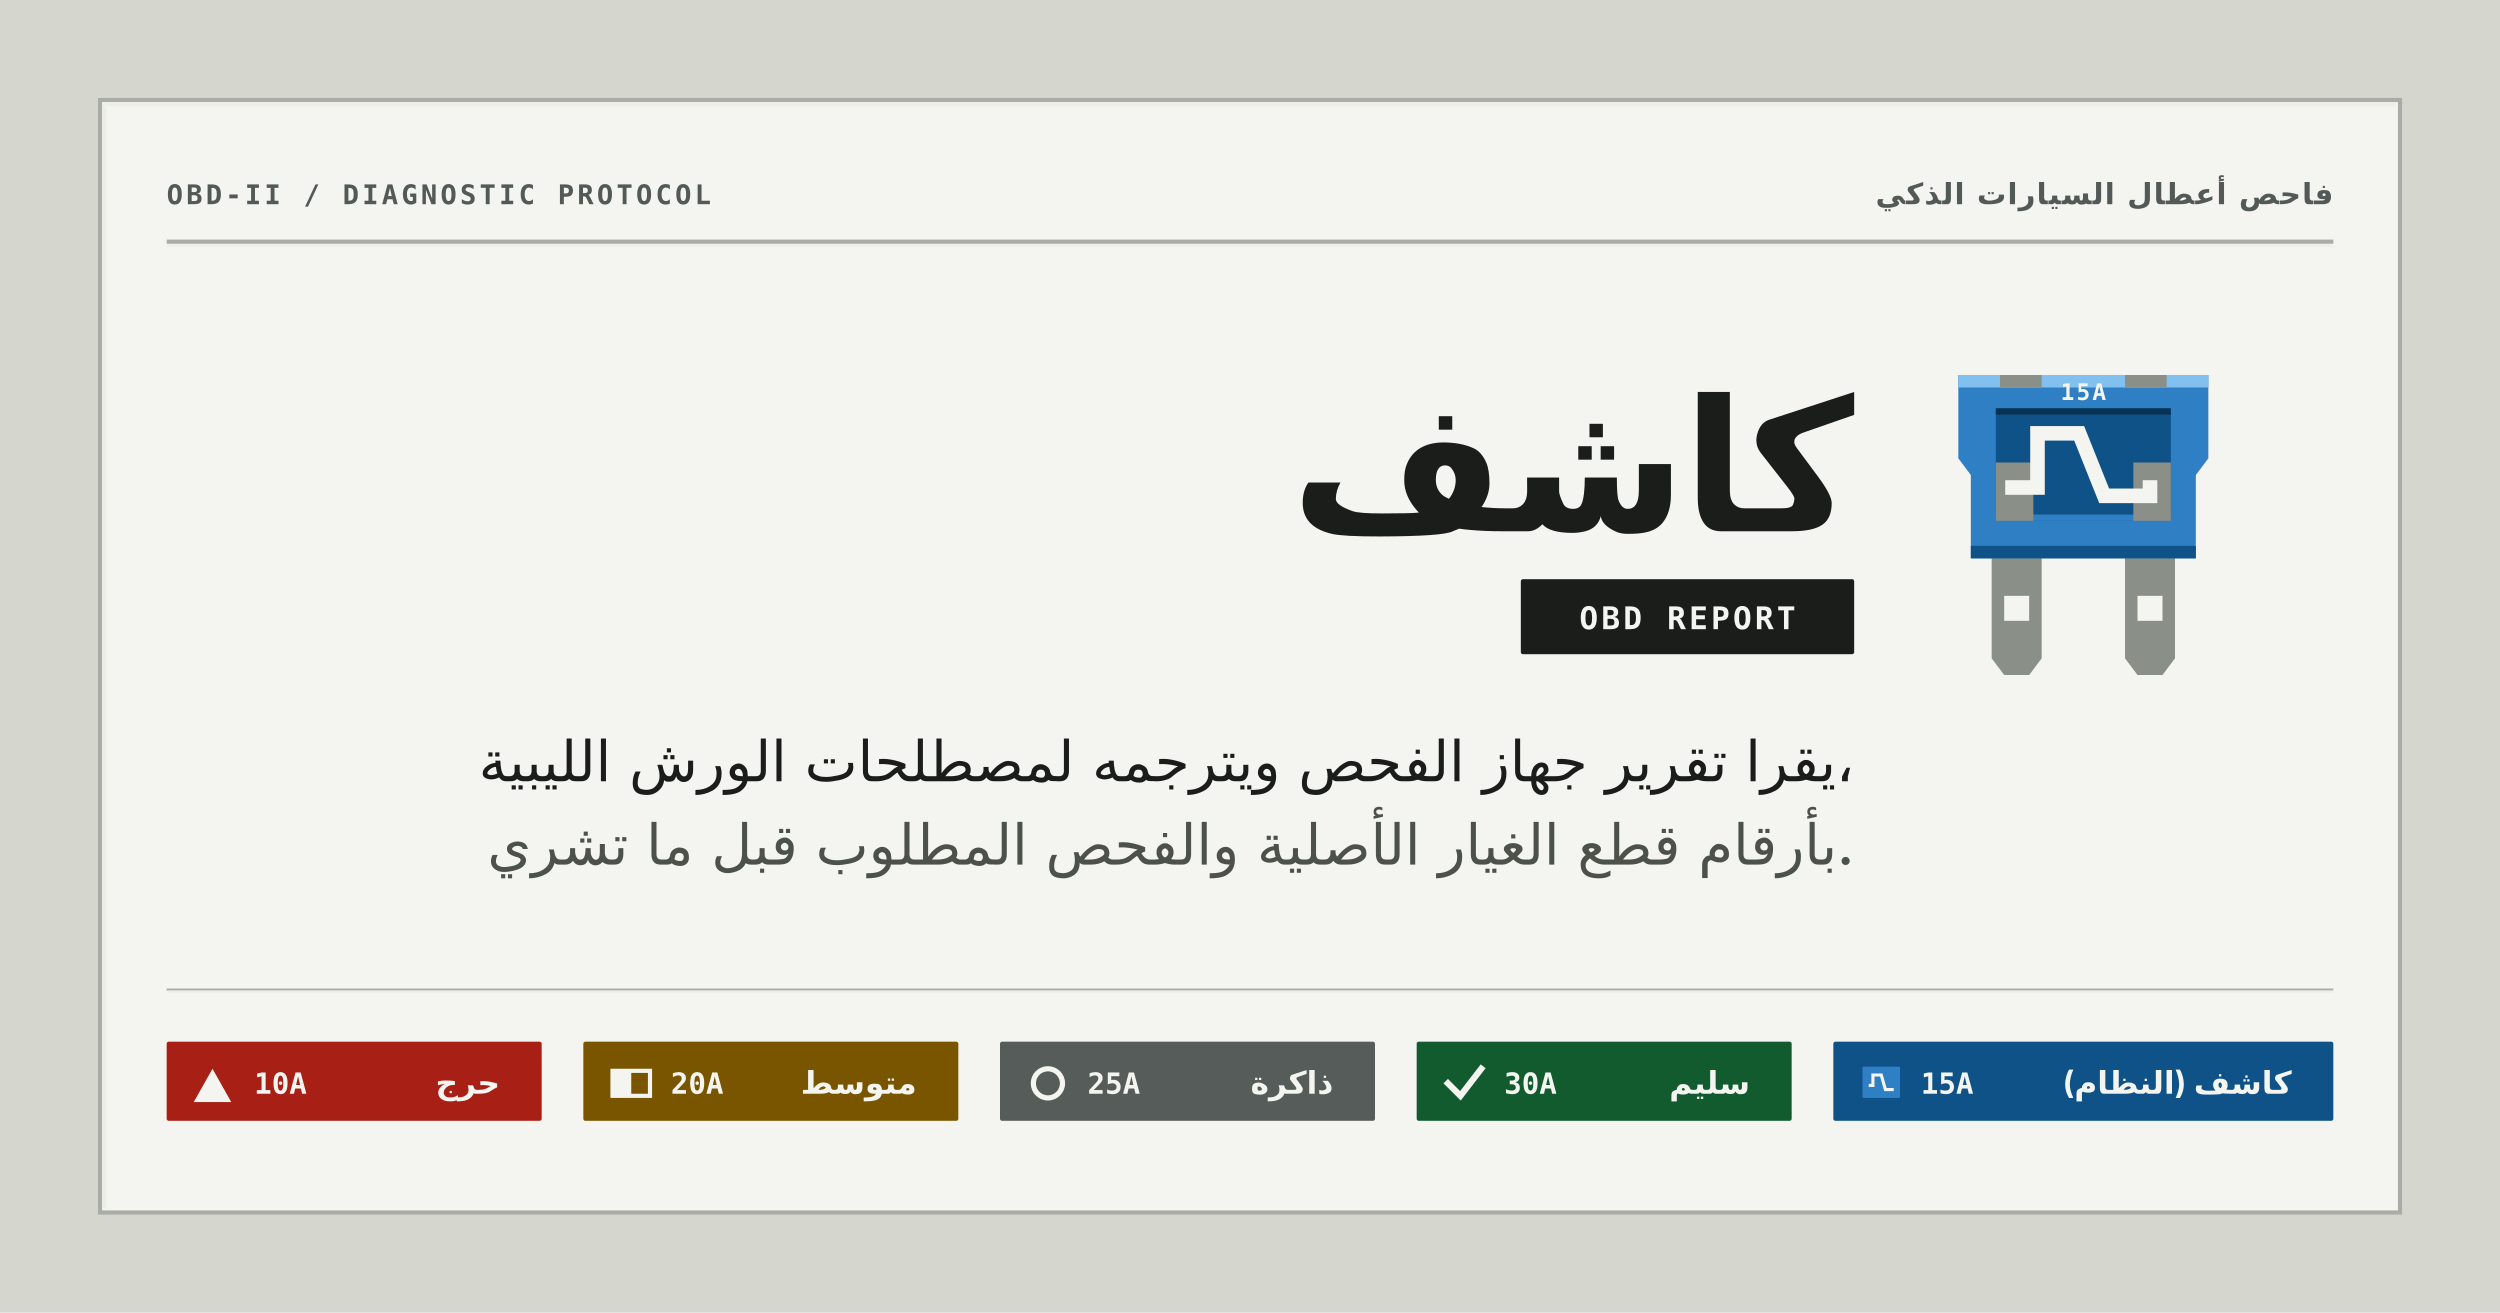
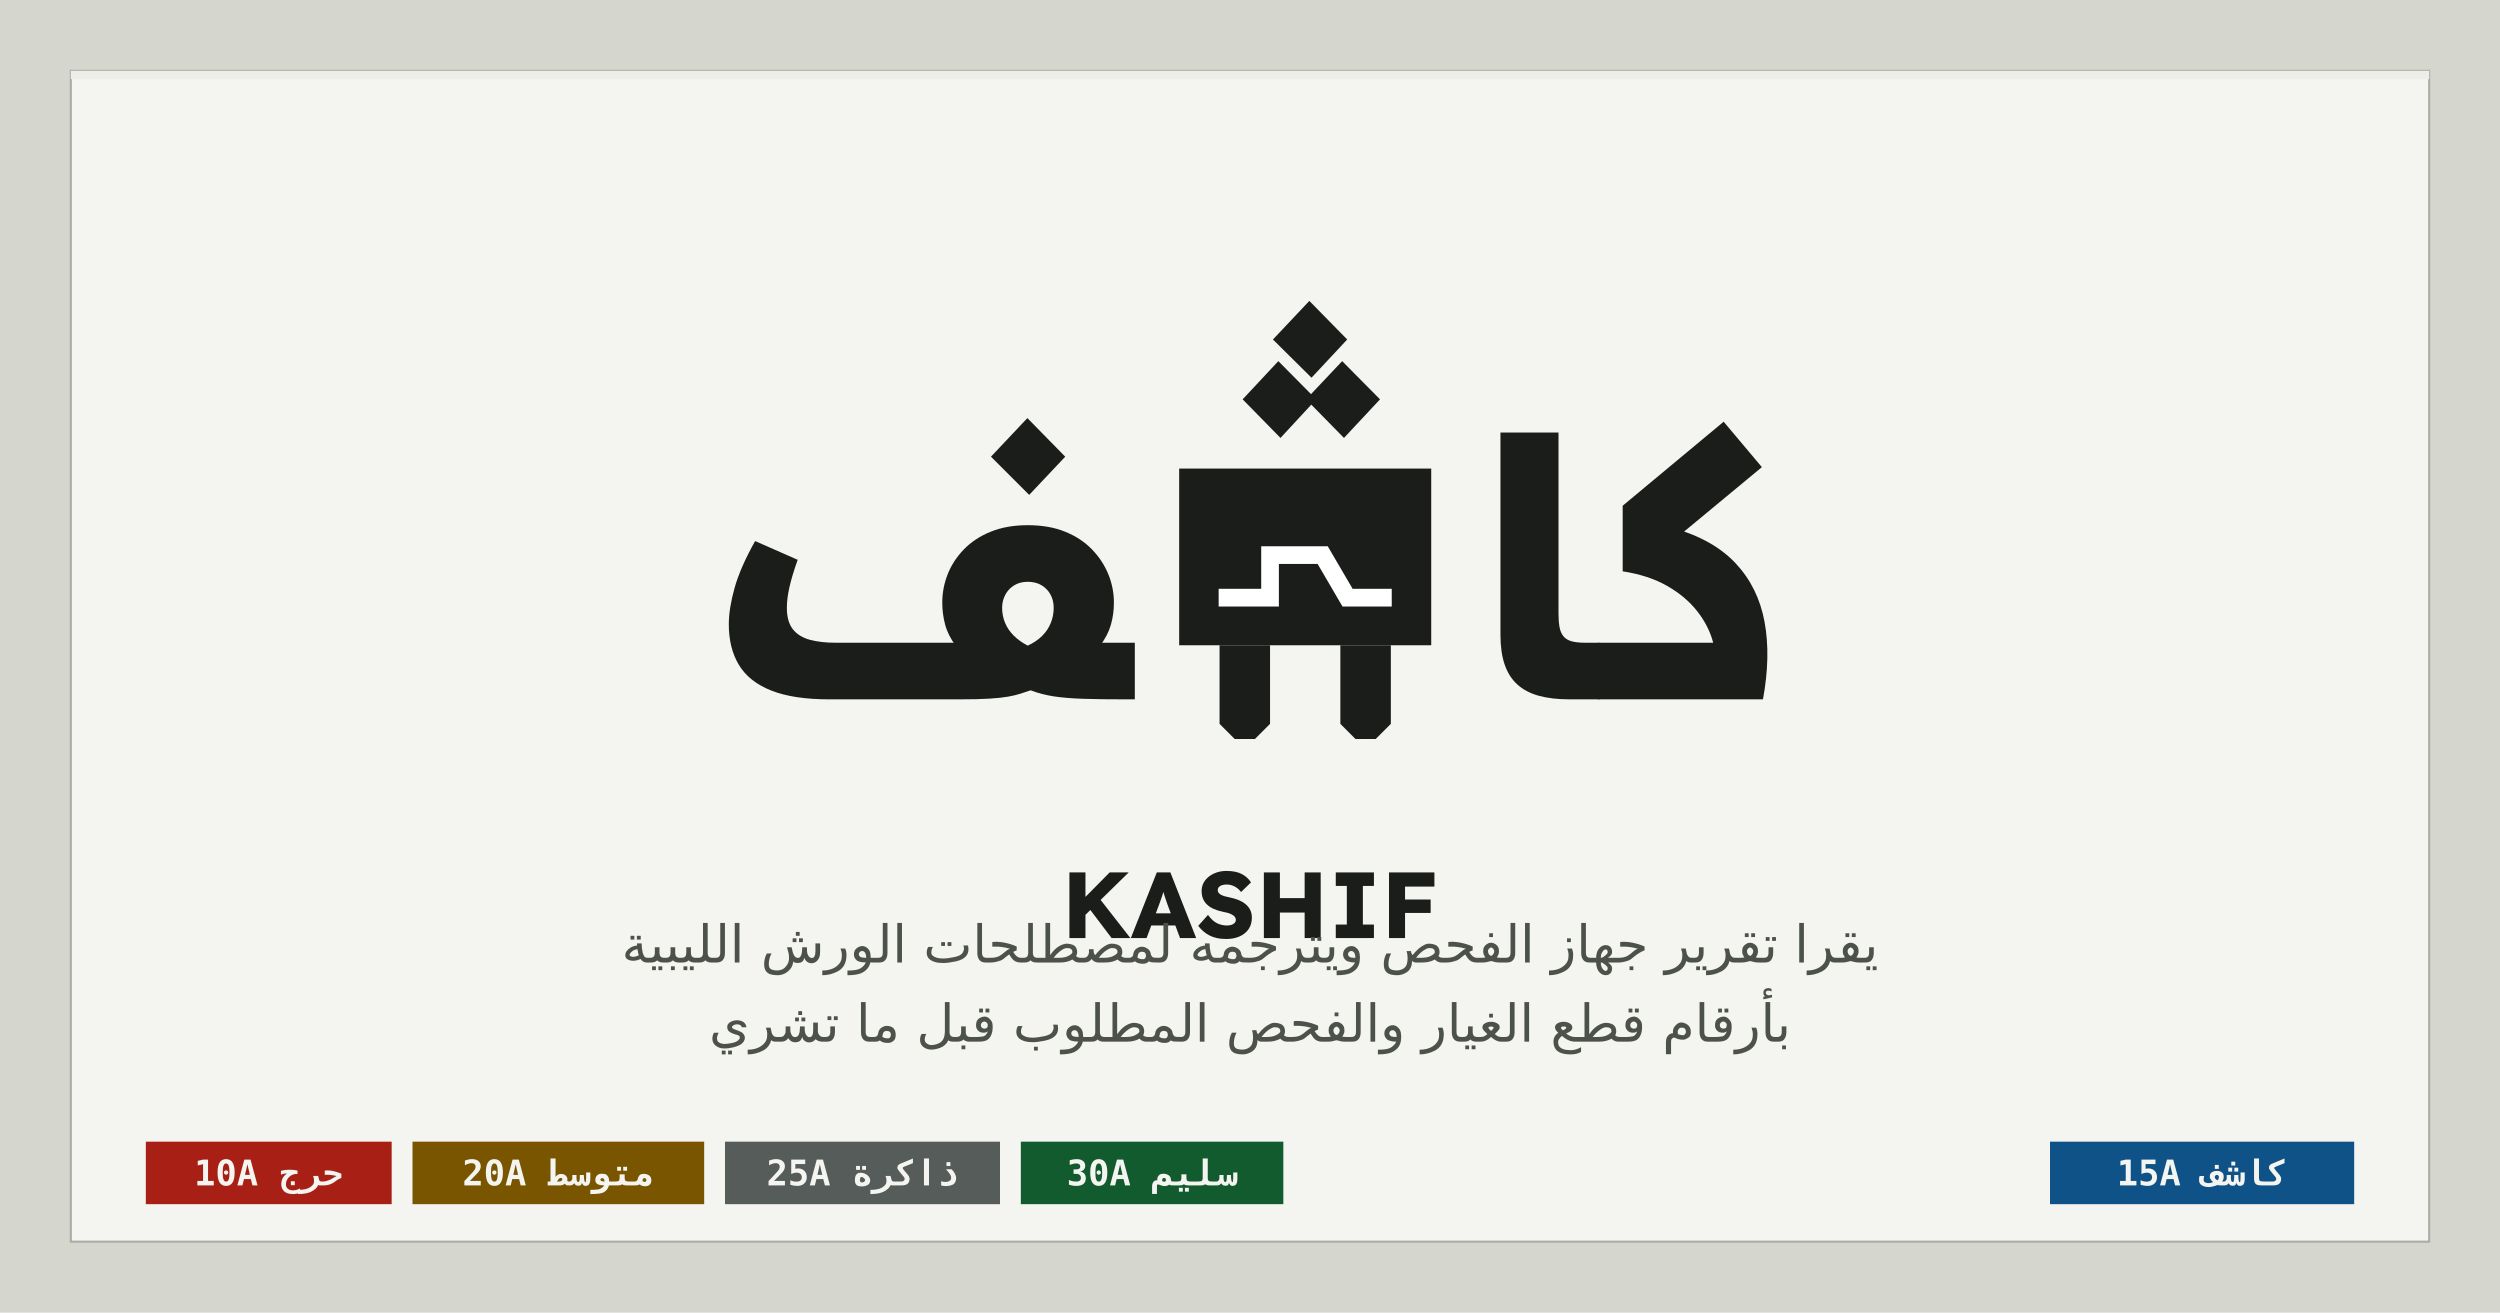
- <svg xmlns="http://www.w3.org/2000/svg" viewBox="0 0 1200 630" width="1200" height="630" role="img" aria-label="كاشف — فاحص أعطال السيارات بمصطلحات الورش الليبية">
-   <defs>
-     <style>
-       .font-ar { font-family: 'Readex Pro', -apple-system, 'Segoe UI', system-ui, sans-serif; }
-       .font-mono { font-family: 'Azeret Mono', ui-monospace, 'Cascadia Mono', monospace; }
-     </style>
-   </defs>
+ <svg xmlns="http://www.w3.org/2000/svg" viewBox="0 0 1200 630" width="1200" height="630" role="img" aria-label="كاشف — يقرا تقرير جهاز الفحص ويترجمه لمصطلحات الورش الليبية">
  <rect width="1200" height="630" fill="#d5d7cf" />
-   <rect x="48" y="48" width="1104" height="534" fill="#f4f4f0" stroke="#a9ada5" stroke-width="2" />
-   <line x1="50" y1="50" x2="1150" y2="50" stroke="#eceee7" stroke-width="2" />
-   <line x1="50" y1="50" x2="50" y2="580" stroke="#eceee7" stroke-width="2" />
-   <text x="80" y="98" class="font-mono" font-size="13" font-weight="600" fill="#525956" letter-spacing="0.12em">OBD-II / DIAGNOSTIC PROTOCOL</text>
-   <text x="1120" y="98" text-anchor="end" class="font-ar" font-size="14" font-weight="600" fill="#525956" letter-spacing="0.04em">فاحص أعطال السيارات الذكي</text>
-   <line x1="80" y1="116" x2="1120" y2="116" stroke="#a9ada5" stroke-width="2" />
-   <line x1="80" y1="118" x2="1120" y2="118" stroke="#eceee7" stroke-width="1" />
-   <g transform="translate(930, 160)">
-     <path d="M26 100 H50 V156 L44 164 H32 L26 156 Z" fill="#8a8f88" />
-     <rect x="32" y="126" width="12" height="12" fill="#f4f4f0" />
-     <path d="M90 100 H114 V156 L108 164 H96 L90 156 Z" fill="#8a8f88" />
-     <rect x="96" y="126" width="12" height="12" fill="#f4f4f0" />
-     <path d="M10 20 H130 V60 L124 68 V108 H16 V68 L10 60 Z" fill="#2e7fc4" />
-     <rect x="10" y="20" width="120" height="6" fill="#82c0f0" />
-     <rect x="16" y="102" width="108" height="6" fill="#0f5288" />
-     <rect x="30" y="20" width="20" height="6" fill="#8a8f88" />
-     <rect x="90" y="20" width="20" height="6" fill="#8a8f88" />
-     <text x="70" y="32" fill="#f4f4f0" class="font-mono" font-size="11" font-weight="700" text-anchor="middle" letter-spacing="1">15A</text>
-     <rect x="28" y="36" width="84" height="54" fill="#0f5288" />
-     <rect x="28" y="36" width="84" height="3" fill="#083254" />
-     <rect x="28" y="87" width="84" height="3" fill="#2e7fc4" />
-     <rect x="28" y="62" width="18" height="28" fill="#8a8f88" />
-     <rect x="94" y="62" width="18" height="28" fill="#8a8f88" />
-     <path d="M36 74 H48 V48 H68 L80 78 H102 V74" fill="none" stroke="#f4f4f0" stroke-width="7" stroke-linecap="square" stroke-linejoin="miter" />
-   </g>
-   <g transform="translate(0, 0)">
-     <text x="890" y="255" text-anchor="end" class="font-ar" font-size="88" font-weight="700" fill="#1a1d19" letter-spacing="-0.02em">كاشف</text>
-     <rect x="730" y="278" width="160" height="36" rx="1" fill="#1a1d19" />
-     <text x="810" y="302" text-anchor="middle" class="font-mono" font-size="15" font-weight="600" fill="#f4f4f0" letter-spacing="0.1em">OBD REPORT</text>
-     <text x="890" y="375" text-anchor="end" class="font-ar" font-size="27" font-weight="500" fill="#1a1d19">
-       يقرا تقرير جهاز الفحص ويترجمه لمصطلحات الورش الليبية،
-     </text>
-     <text x="890" y="415" text-anchor="end" class="font-ar" font-size="27" font-weight="500" fill="#4c524a">
-       بأرقام قطع الغيار الأصلية والفحص المطلوب قبل ما تشري.
-     </text>
-   </g>
-   <line x1="80" y1="475" x2="1120" y2="475" stroke="#a9ada5" stroke-width="1" />
-   <line x1="80" y1="476" x2="1120" y2="476" stroke="#eceee7" stroke-width="1" />
-   <g transform="translate(80, 500)">
-     <g transform="translate(0, 0)">
-       <rect width="180" height="38" rx="1" fill="#a81f15" />
-       <path d="M22 13 L31 29 H13 Z" fill="#f4f4f0" />
-       <text x="42" y="25" class="font-mono" font-size="14" font-weight="700" fill="#f4f4f0">10A</text>
-       <text x="160" y="25" text-anchor="end" class="font-ar" font-size="15" font-weight="700" fill="#f4f4f0">حرج</text>
+   <rect x="34" y="34" width="1132" height="562" fill="#f4f4f0" stroke="#a9ada5" />
+   <rect x="34" y="34" width="1132" height="4" fill="#eceee7" />
+   <g transform="translate(327.5 122.8) scale(0.17308)" color="#1a1d19">
+     <g transform="translate(110 1230) scale(1 -1)">
+       <g fill="currentColor">
+         <path d="M298 0Q198 0 136.5 24.5Q75 49 47.0 95.5Q19 142 19 208Q19 252 35.0 309.0Q51 366 92 439L210 387Q194 342 187.0 310.5Q180 279 180 254Q180 215 197.0 194.0Q214 173 244.5 165.0Q275 157 315 157H684L570 0ZM533 0V157H677Q674 156 669.5 154.0Q665 152 659.5 150.5Q654 149 649 148Q627 177 619.0 207.0Q611 237 611 268Q611 309 626.0 347.0Q641 385 671.0 416.0Q701 447 745.5 465.0Q790 483 848 483Q907 483 951.5 465.0Q996 447 1026.0 416.0Q1056 385 1071.5 347.0Q1087 309 1087 268Q1087 236 1078.5 206.5Q1070 177 1048 148Q1039 150 1038.0 152.0Q1037 154 1028 157H1145V0H1120Q1049 0 1002.5 1.5Q956 3 922.0 8.0Q888 13 856 25Q841 20 827.0 15.5Q813 11 793.5 7.5Q774 4 742.5 2.0Q711 0 660 0ZM848 149Q872 160 888.0 176.0Q904 192 912.0 212.0Q920 232 920 254Q920 274 911.5 290.0Q903 306 887.0 316.0Q871 326 848 326Q826 326 810.0 316.0Q794 306 785.5 289.5Q777 273 777 254Q777 232 785.0 212.5Q793 193 809.0 177.0Q825 161 848 149ZM533 157H543V0H533Q503 0 503 78Q503 157 533 157ZM852 567 746 673 847 780 952 673Z" transform="translate(0 0)" />
+         <path d="M261 0Q211 0 175.0 10.0Q139 20 115.5 41.5Q92 63 80.5 97.0Q69 131 69 179V740H230V237Q230 215 233.0 199.5Q236 184 244.0 174.5Q252 165 266.5 161.0Q281 157 305 157H344V0Z" transform="translate(2090 0)" />
+         <path d="M64 537 344 770 450 644 176 417 201 476Q315 444 377.5 377.0Q440 310 457.5 214.5Q475 119 453 0H0V157H315Q303 203 271.0 244.0Q239 285 187.5 314.5Q136 344 64 355ZM0 157H10V0H0Q-30 0 -30 78Q-30 157 0 157Z" transform="translate(2434 0)" />
+       </g>
+       <g fill="currentColor">
+         <path d="M490 565 383 671 484 778 589 671Z" transform="translate(1145 327)" />
+         <path d="M404 398 299 505 398 611 503 505Z" transform="translate(1145 327)" />
+         <path d="M580 398 475 505 575 611 680 505Z" transform="translate(1145 327)" />
+       </g>
+       <path d="M1380 150 h140 V-68 l-42 -42 h-56 l-42 42 Z" fill="currentColor" />
+       <path d="M1715 150 h140 V-68 l-42 -42 h-56 l-42 42 Z" fill="currentColor" />
+       <rect x="1268" y="150" width="699" height="490" fill="currentColor" />
+       <rect x="1373" y="228" width="490" height="225" fill="currentColor" />
+       <polyline points="1402 282 1520 282 1520 400 1666 400 1735 282 1833 282" fill="none" stroke="#fff" stroke-width="49" stroke-linecap="square" stroke-linejoin="miter" />
    </g>
-     <g transform="translate(200, 0)">
-       <rect width="180" height="38" rx="1" fill="#7a5500" />
-       <rect x="14" y="14" width="18" height="12" fill="none" stroke="#f4f4f0" stroke-width="2" />
-       <rect x="14" y="14" width="9" height="12" fill="#f4f4f0" />
-       <text x="42" y="25" class="font-mono" font-size="14" font-weight="700" fill="#f4f4f0">20A</text>
-       <text x="160" y="25" text-anchor="end" class="font-ar" font-size="15" font-weight="700" fill="#f4f4f0">متوسط</text>
-     </g>
-     <g transform="translate(400, 0)">
-       <rect width="180" height="38" rx="1" fill="#565c59" />
-       <circle cx="23" cy="20" r="7" fill="none" stroke="#f4f4f0" stroke-width="2.5" />
-       <text x="42" y="25" class="font-mono" font-size="14" font-weight="700" fill="#f4f4f0">25A</text>
-       <text x="160" y="25" text-anchor="end" class="font-ar" font-size="15" font-weight="700" fill="#f4f4f0">ذاكرة</text>
-     </g>
-     <g transform="translate(600, 0)">
-       <rect width="180" height="38" rx="1" fill="#125b2f" />
-       <path d="M15 20 L21 26 L31 13" fill="none" stroke="#f4f4f0" stroke-width="3" stroke-linecap="square" />
-       <text x="42" y="25" class="font-mono" font-size="14" font-weight="700" fill="#f4f4f0">30A</text>
-       <text x="160" y="25" text-anchor="end" class="font-ar" font-size="15" font-weight="700" fill="#f4f4f0">سليم</text>
-     </g>
-     <g transform="translate(800, 0)">
-       <rect width="240" height="38" rx="1" fill="#0f5288" />
-       <rect x="14" y="12" width="18" height="15" rx="0.5" fill="#2e7fc4" />
-       <path d="M17 21 H19 V16 H23 L25 23 H29" fill="none" stroke="#f4f4f0" stroke-width="1.5" />
-       <text x="42" y="25" class="font-mono" font-size="14" font-weight="700" fill="#f4f4f0">15A</text>
-       <text x="220" y="25" text-anchor="end" class="font-ar" font-size="15" font-weight="700" fill="#f4f4f0">كاشف (النظام)</text>
+     <g transform="translate(1051 1892) scale(0.26 -0.26)" fill="currentColor">
+       <path d="M214 205 170 350 516 700H719ZM87 0V700H258V0ZM537 0 278 342 393 441 737 0Z" transform="translate(0 0)" />
+       <path d="M0 0 277 700H422L697 0H525L392 355Q385 376 376.5 400.0Q368 424 360.0 450.0Q352 476 345.0 500.0Q338 524 333 545L362 546Q356 521 349.0 497.0Q342 473 334.0 449.0Q326 425 317.5 401.5Q309 378 300 353L168 0ZM132 134 186 264H506L560 134Z" transform="translate(742 0)" />
+       <path d="M320 -10Q216 -10 144.5 26.5Q73 63 22 130L126 247Q175 180 225.0 157.0Q275 134 328 134Q355 134 376.5 141.0Q398 148 410.5 161.5Q423 175 423 194Q423 209 415.5 221.0Q408 233 395.0 242.0Q382 251 365.0 258.5Q348 266 327.5 271.0Q307 276 286 280Q228 292 185.5 311.5Q143 331 114.5 358.5Q86 386 72.0 421.5Q58 457 58 502Q58 566 94.5 614.0Q131 662 191.0 689.0Q251 716 321 716Q423 716 485.5 683.5Q548 651 585 594L479 491Q448 531 408.5 551.0Q369 571 326 571Q297 571 275.0 564.0Q253 557 241.5 543.5Q230 530 230 511Q230 495 239.5 482.5Q249 470 266.0 461.0Q283 452 305.0 445.5Q327 439 351 435Q406 424 450.5 406.0Q495 388 527.0 361.5Q559 335 576.5 299.5Q594 264 594 218Q594 146 559.0 95.0Q524 44 462.0 17.0Q400 -10 320 -10Z" transform="translate(1439 0)" />
+       <path d="M522 0V700H693V0ZM87 0V700H258V0ZM155 272V426H612V272Z" transform="translate(2074 0)" />
+       <path d="M74 0V144H192V556H74V700H481V556H363V144H481V0Z" transform="translate(2854 0)" />
+       <path d="M87 0V700H258V0ZM167 268V411H531V268ZM167 549V700H571V549Z" transform="translate(3409 0)" />
    </g>
  </g>
+   <g transform="translate(600 462)" text-anchor="middle" font-family="Segoe UI,Tahoma,sans-serif">
+     <text y="0" font-size="25" fill="#4c524a" direction="rtl">يقرا تقرير جهاز الفحص ويترجمه لمصطلحات الورش الليبية</text>
+     <text y="38" font-size="25" fill="#4c524a" direction="rtl">بأرقام قطع الغيار والفحص المطلوب قبل ما تشري</text>
+   </g>
+   <g font-family="ui-monospace,monospace" font-size="17" font-weight="700" fill="#f4f4f0">
+     <rect x="70" y="548" width="118" height="30" fill="#a81f15" />
+     <text x="129" y="569" text-anchor="middle">10A حرج</text>
+     <rect x="198" y="548" width="140" height="30" fill="#7a5500" />
+     <text x="268" y="569" text-anchor="middle">20A متوسط</text>
+     <rect x="348" y="548" width="132" height="30" fill="#565c59" />
+     <text x="414" y="569" text-anchor="middle">25A ذاكرة</text>
+     <rect x="490" y="548" width="126" height="30" fill="#125b2f" />
+     <text x="553" y="569" text-anchor="middle">30A سليم</text>
+     <rect x="984" y="548" width="146" height="30" fill="#0f5288" />
+     <text x="1057" y="569" text-anchor="middle">15A كاشف</text>
+   </g>
</svg>
